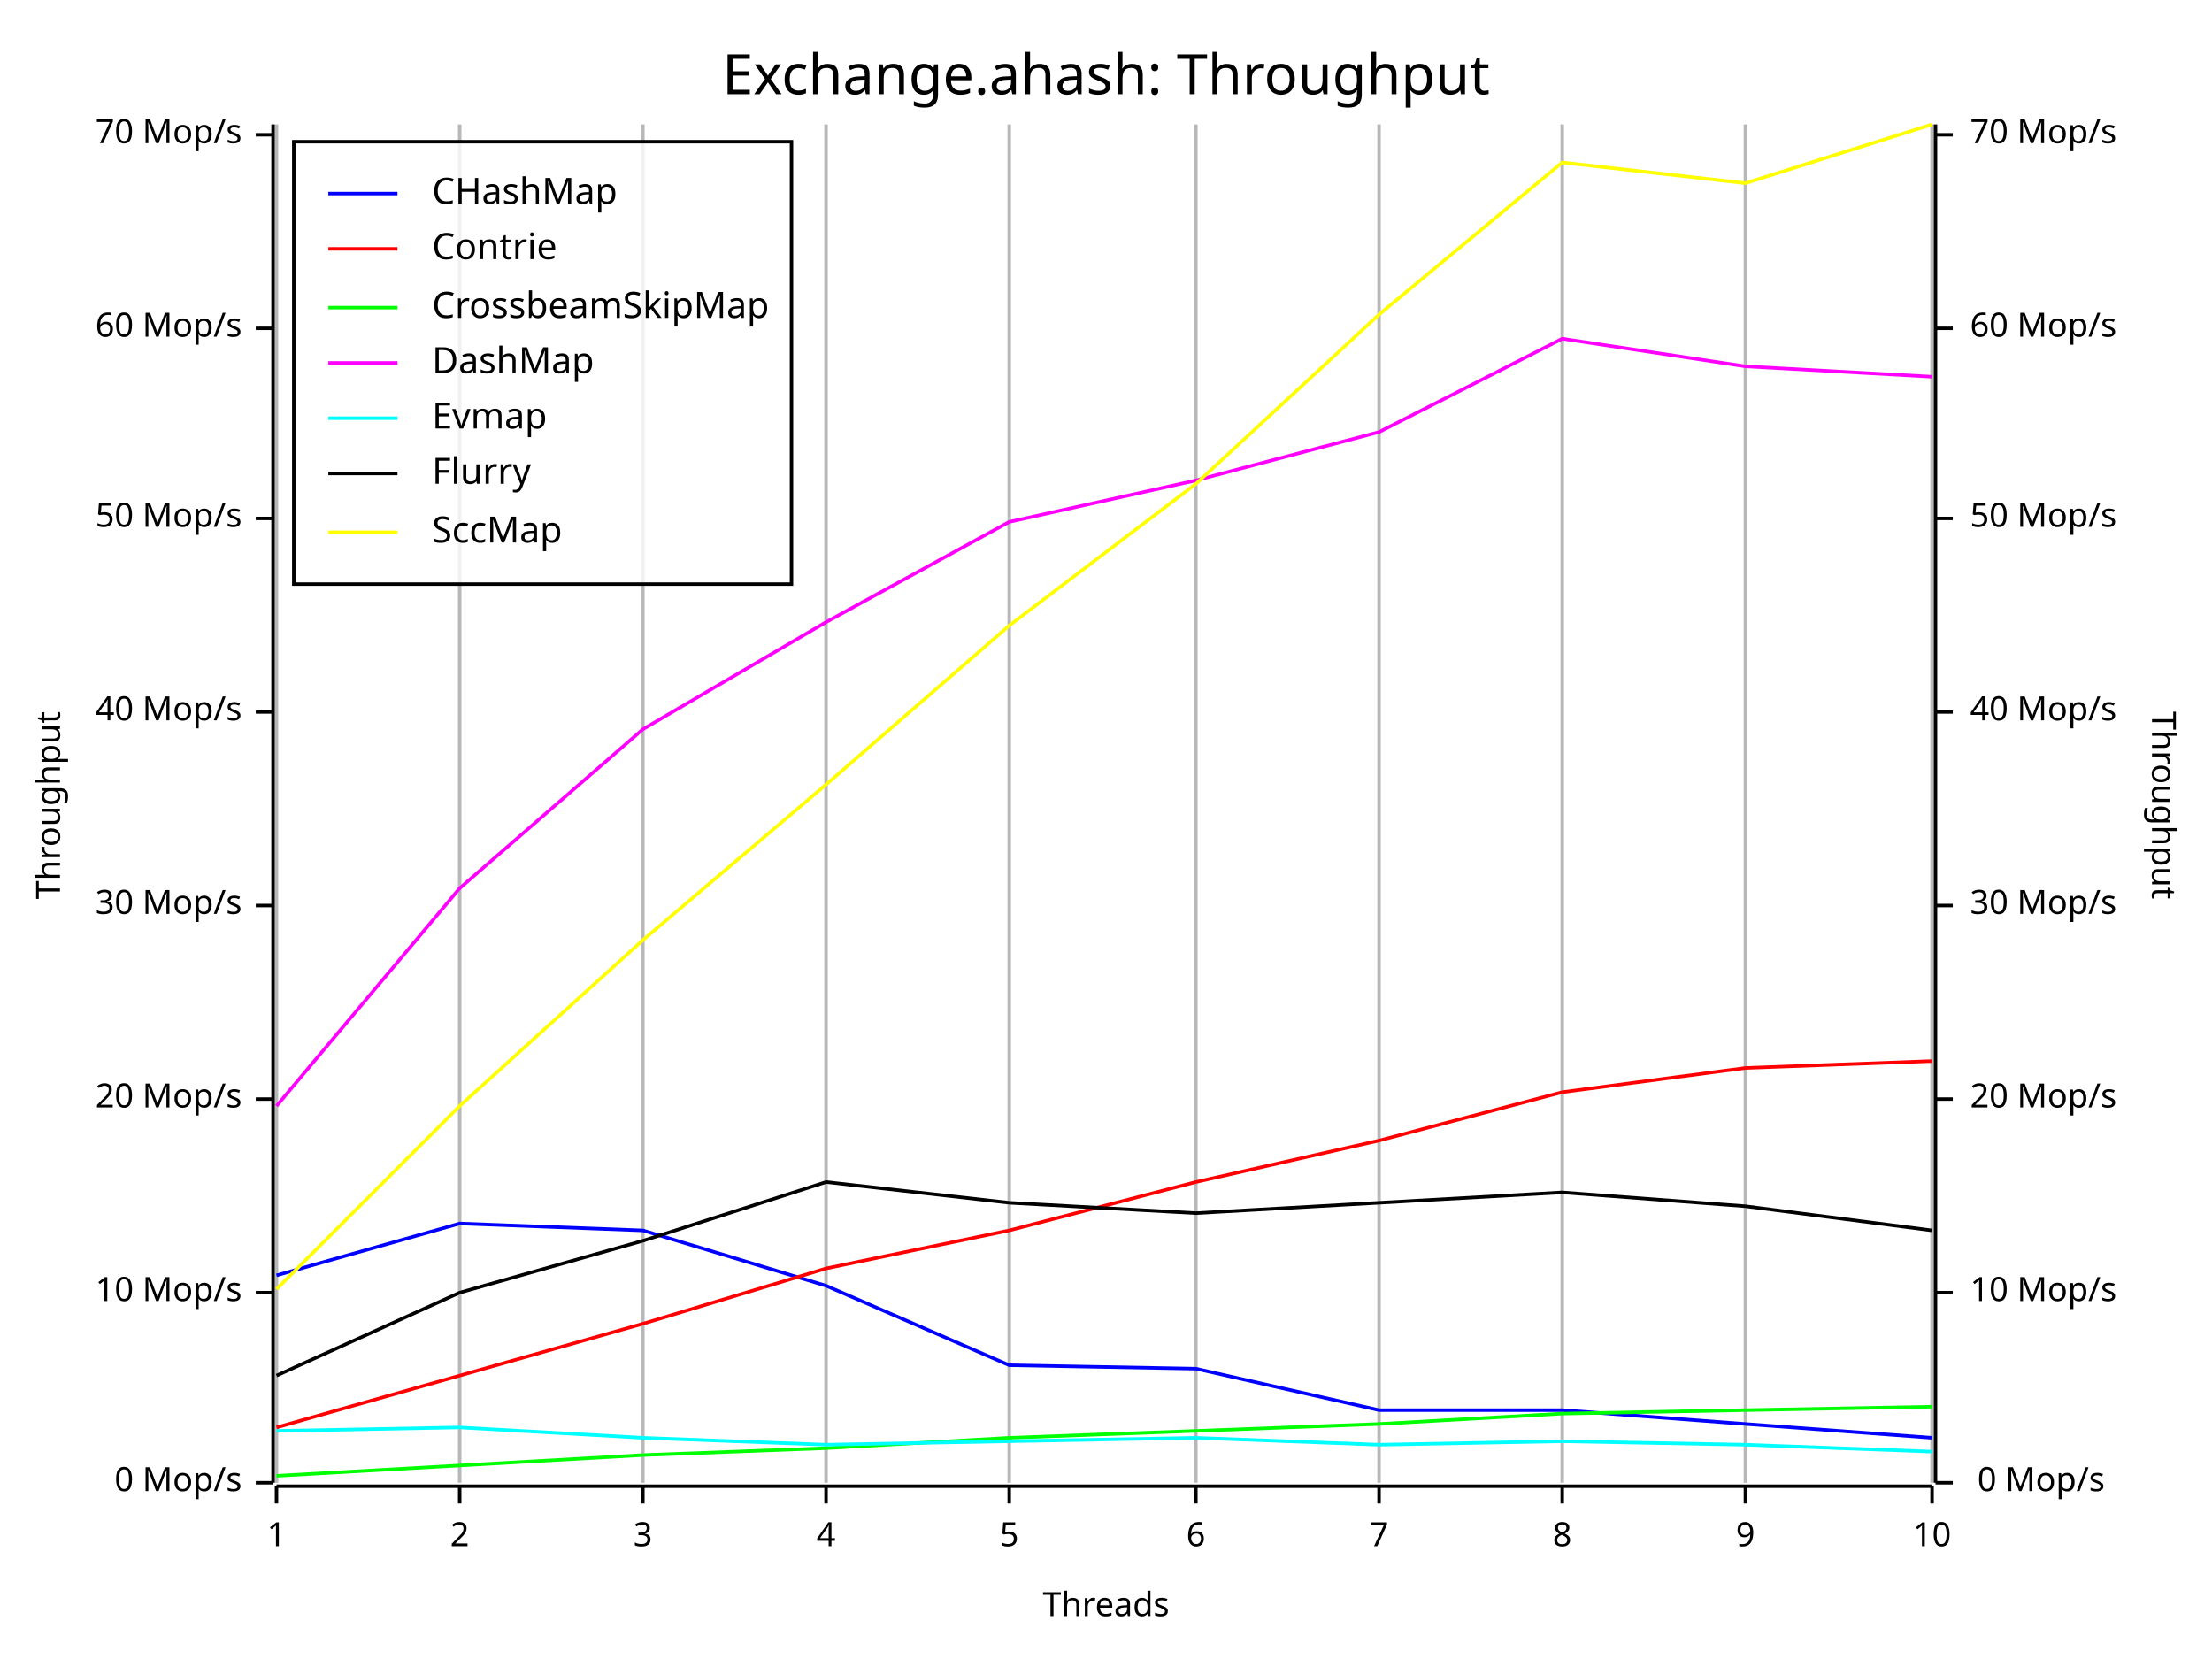
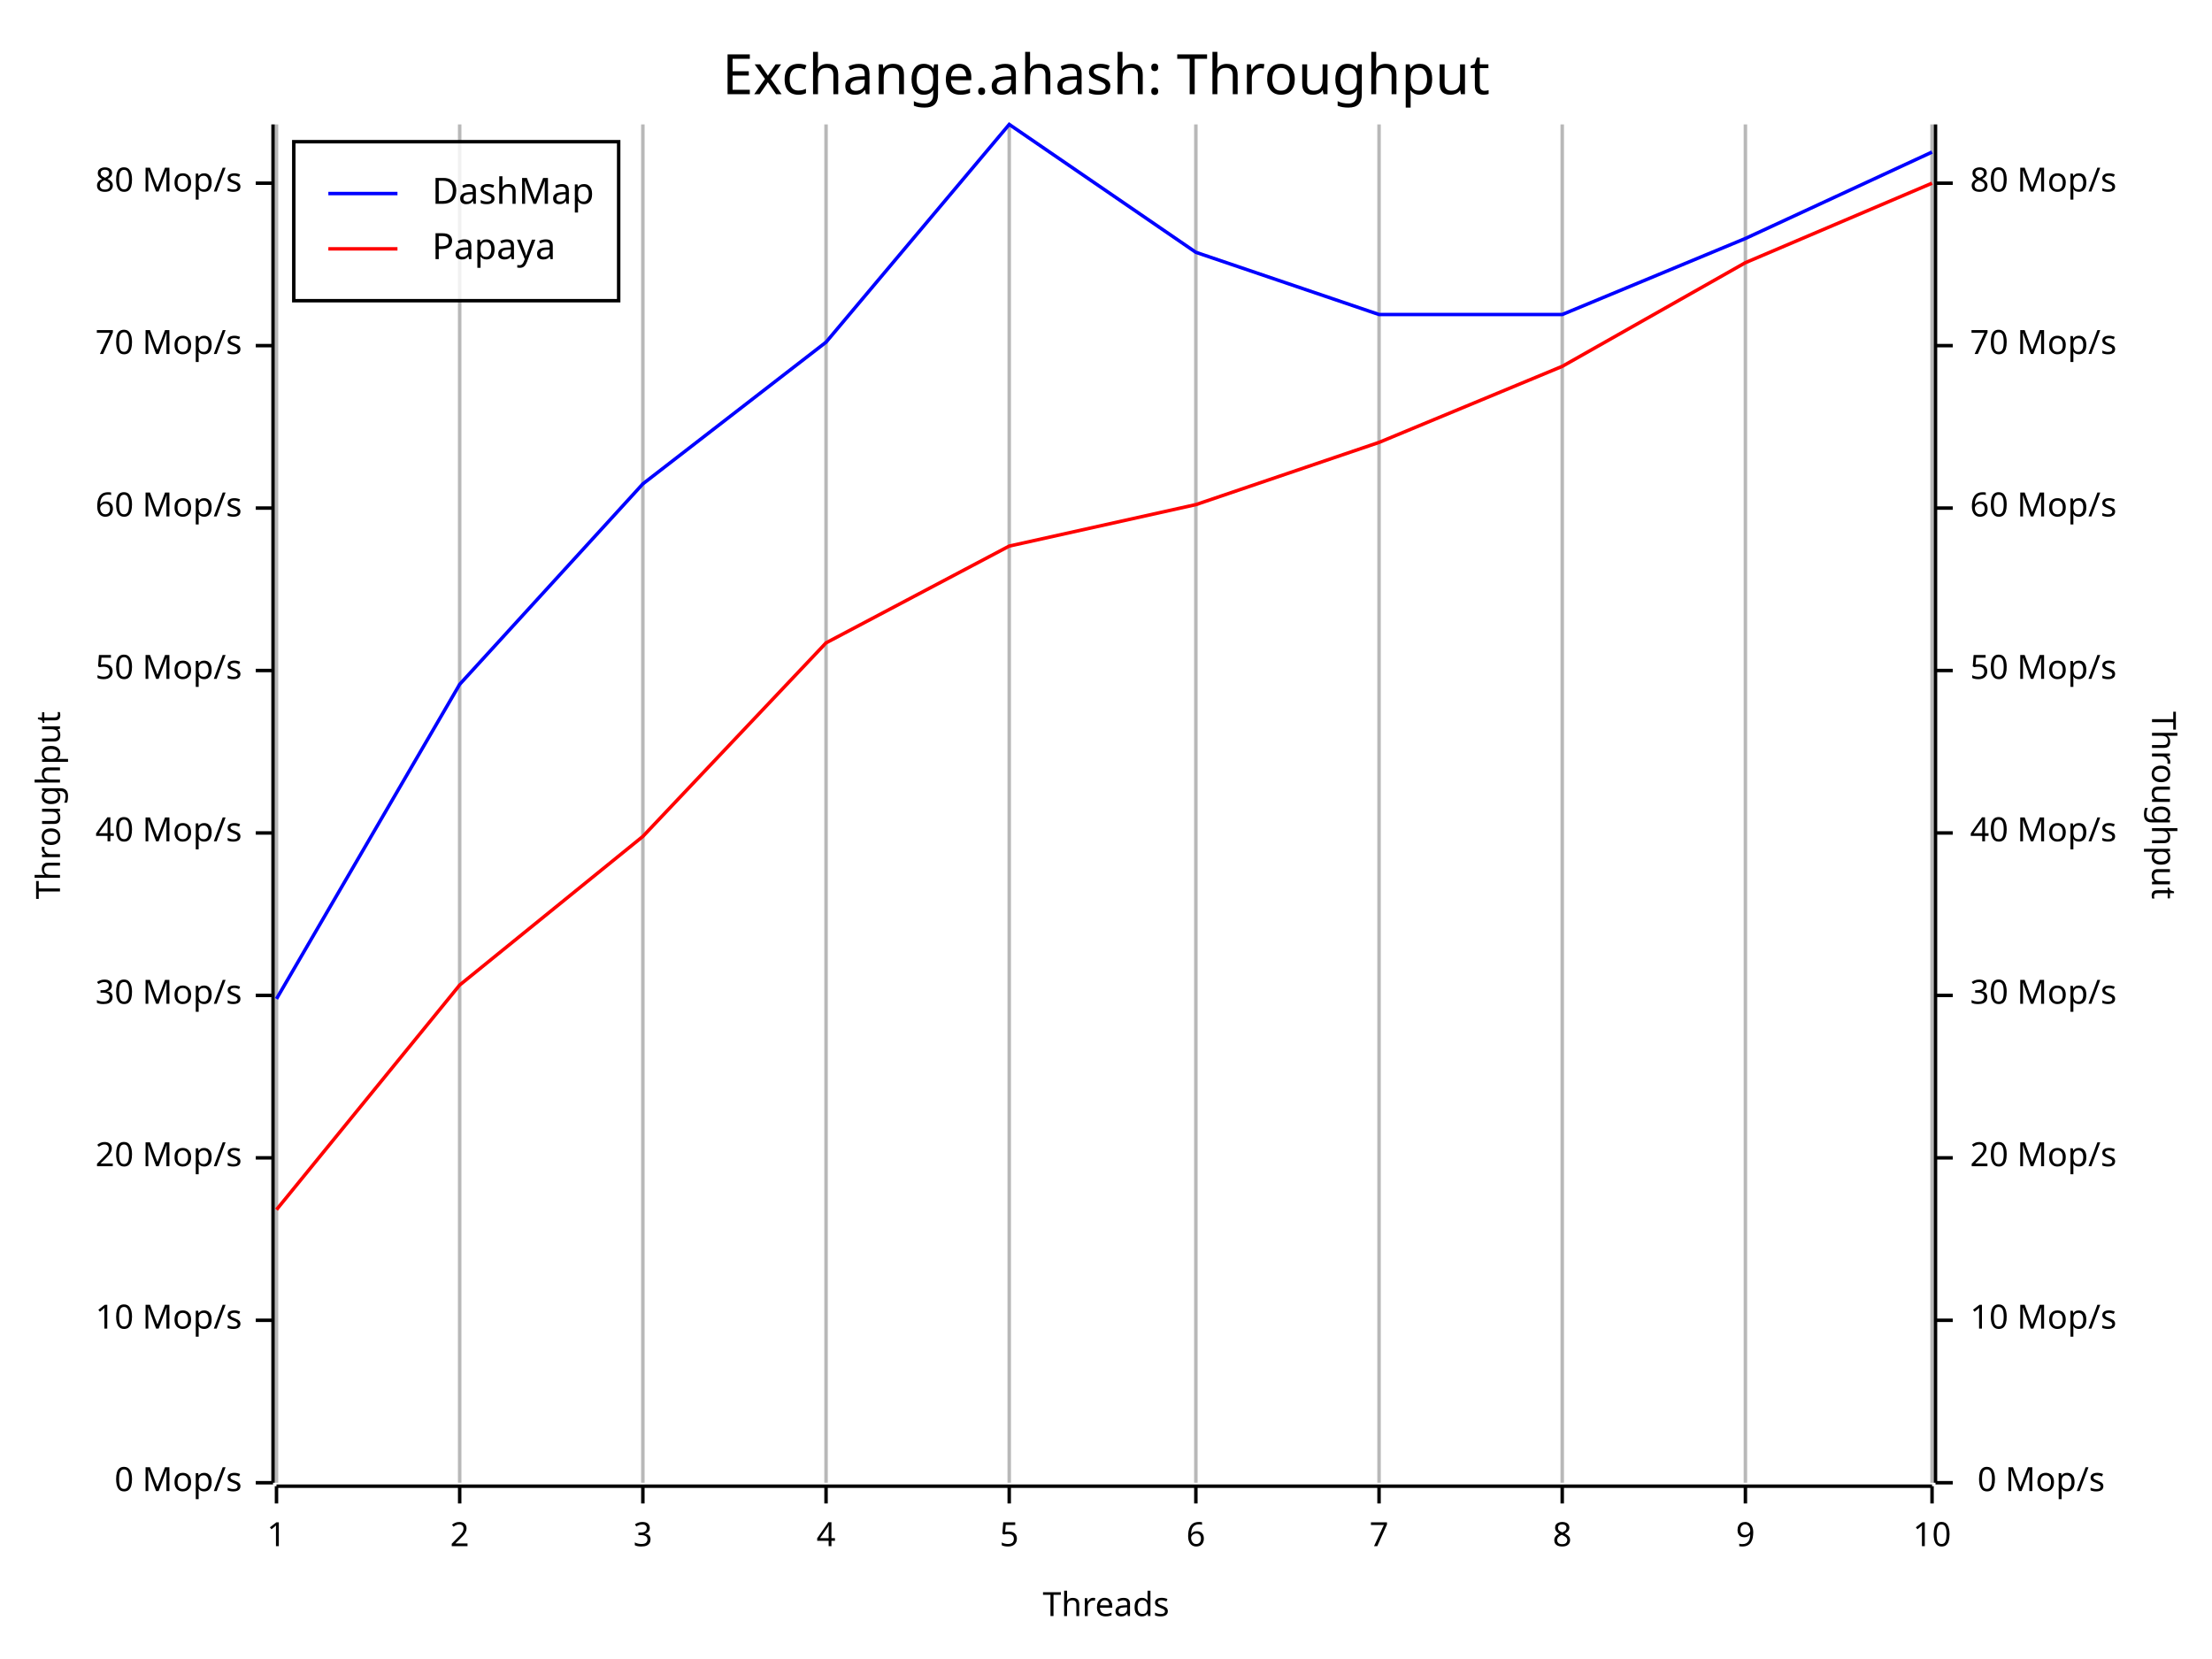
<svg xmlns="http://www.w3.org/2000/svg" width="640" height="480" viewBox="0 0 640 480">
  <rect x="0" y="0" width="640" height="480" opacity="1" fill="#FFFFFF" stroke="none" />
  <text x="320" y="15" dy="0.76em" text-anchor="middle" font-family="Fira Code" font-size="16.129" opacity="1" fill="#000000">
Exchange.ahash: Throughput
</text>
  <line opacity="0.1" stroke="#000000" stroke-width="1" x1="80" y1="429" x2="80" y2="36" />
  <line opacity="0.1" stroke="#000000" stroke-width="1" x1="133" y1="429" x2="133" y2="36" />
  <line opacity="0.1" stroke="#000000" stroke-width="1" x1="186" y1="429" x2="186" y2="36" />
  <line opacity="0.1" stroke="#000000" stroke-width="1" x1="239" y1="429" x2="239" y2="36" />
  <line opacity="0.1" stroke="#000000" stroke-width="1" x1="292" y1="429" x2="292" y2="36" />
  <line opacity="0.1" stroke="#000000" stroke-width="1" x1="346" y1="429" x2="346" y2="36" />
  <line opacity="0.1" stroke="#000000" stroke-width="1" x1="399" y1="429" x2="399" y2="36" />
  <line opacity="0.1" stroke="#000000" stroke-width="1" x1="452" y1="429" x2="452" y2="36" />
  <line opacity="0.1" stroke="#000000" stroke-width="1" x1="505" y1="429" x2="505" y2="36" />
  <line opacity="0.1" stroke="#000000" stroke-width="1" x1="559" y1="429" x2="559" y2="36" />
  <text x="10" y="233" dy="0.76em" text-anchor="middle" font-family="sans-serif" font-size="9.677" opacity="1" fill="#000000" transform="rotate(270, 10, 233)">
Throughput
</text>
  <text x="320" y="470" dy="-0.5ex" text-anchor="middle" font-family="sans-serif" font-size="9.677" opacity="1" fill="#000000">
Threads
</text>
  <text x="630" y="233" dy="0.76em" text-anchor="middle" font-family="sans-serif" font-size="9.677" opacity="1" fill="#000000" transform="rotate(90, 630, 233)">
Throughput
</text>
  <line opacity="0.2" stroke="#000000" stroke-width="1" x1="80" y1="429" x2="80" y2="36" />
  <line opacity="0.2" stroke="#000000" stroke-width="1" x1="133" y1="429" x2="133" y2="36" />
  <line opacity="0.2" stroke="#000000" stroke-width="1" x1="186" y1="429" x2="186" y2="36" />
  <line opacity="0.2" stroke="#000000" stroke-width="1" x1="239" y1="429" x2="239" y2="36" />
  <line opacity="0.2" stroke="#000000" stroke-width="1" x1="292" y1="429" x2="292" y2="36" />
  <line opacity="0.2" stroke="#000000" stroke-width="1" x1="346" y1="429" x2="346" y2="36" />
  <line opacity="0.2" stroke="#000000" stroke-width="1" x1="399" y1="429" x2="399" y2="36" />
  <line opacity="0.2" stroke="#000000" stroke-width="1" x1="452" y1="429" x2="452" y2="36" />
  <line opacity="0.2" stroke="#000000" stroke-width="1" x1="505" y1="429" x2="505" y2="36" />
  <line opacity="0.2" stroke="#000000" stroke-width="1" x1="559" y1="429" x2="559" y2="36" />
  <polyline fill="none" opacity="1" stroke="#000000" stroke-width="1" points="79,36 79,429 " />
  <text x="70" y="429" dy="0.5ex" text-anchor="end" font-family="sans-serif" font-size="9.677" opacity="1" fill="#000000">
0 Mop/s
</text>
  <polyline fill="none" opacity="1" stroke="#000000" stroke-width="1" points="74,429 79,429 " />
-   <text x="70" y="374" dy="0.5ex" text-anchor="end" font-family="sans-serif" font-size="9.677" opacity="1" fill="#000000">
+   <text x="70" y="382" dy="0.5ex" text-anchor="end" font-family="sans-serif" font-size="9.677" opacity="1" fill="#000000">
10 Mop/s
</text>
-   <polyline fill="none" opacity="1" stroke="#000000" stroke-width="1" points="74,374 79,374 " />
-   <text x="70" y="318" dy="0.5ex" text-anchor="end" font-family="sans-serif" font-size="9.677" opacity="1" fill="#000000">
+   <polyline fill="none" opacity="1" stroke="#000000" stroke-width="1" points="74,382 79,382 " />
+   <text x="70" y="335" dy="0.5ex" text-anchor="end" font-family="sans-serif" font-size="9.677" opacity="1" fill="#000000">
20 Mop/s
</text>
-   <polyline fill="none" opacity="1" stroke="#000000" stroke-width="1" points="74,318 79,318 " />
-   <text x="70" y="262" dy="0.5ex" text-anchor="end" font-family="sans-serif" font-size="9.677" opacity="1" fill="#000000">
+   <polyline fill="none" opacity="1" stroke="#000000" stroke-width="1" points="74,335 79,335 " />
+   <text x="70" y="288" dy="0.5ex" text-anchor="end" font-family="sans-serif" font-size="9.677" opacity="1" fill="#000000">
30 Mop/s
</text>
-   <polyline fill="none" opacity="1" stroke="#000000" stroke-width="1" points="74,262 79,262 " />
-   <text x="70" y="206" dy="0.5ex" text-anchor="end" font-family="sans-serif" font-size="9.677" opacity="1" fill="#000000">
+   <polyline fill="none" opacity="1" stroke="#000000" stroke-width="1" points="74,288 79,288 " />
+   <text x="70" y="241" dy="0.5ex" text-anchor="end" font-family="sans-serif" font-size="9.677" opacity="1" fill="#000000">
40 Mop/s
</text>
-   <polyline fill="none" opacity="1" stroke="#000000" stroke-width="1" points="74,206 79,206 " />
-   <text x="70" y="150" dy="0.5ex" text-anchor="end" font-family="sans-serif" font-size="9.677" opacity="1" fill="#000000">
+   <polyline fill="none" opacity="1" stroke="#000000" stroke-width="1" points="74,241 79,241 " />
+   <text x="70" y="194" dy="0.5ex" text-anchor="end" font-family="sans-serif" font-size="9.677" opacity="1" fill="#000000">
50 Mop/s
</text>
-   <polyline fill="none" opacity="1" stroke="#000000" stroke-width="1" points="74,150 79,150 " />
-   <text x="70" y="95" dy="0.5ex" text-anchor="end" font-family="sans-serif" font-size="9.677" opacity="1" fill="#000000">
+   <polyline fill="none" opacity="1" stroke="#000000" stroke-width="1" points="74,194 79,194 " />
+   <text x="70" y="147" dy="0.5ex" text-anchor="end" font-family="sans-serif" font-size="9.677" opacity="1" fill="#000000">
60 Mop/s
</text>
-   <polyline fill="none" opacity="1" stroke="#000000" stroke-width="1" points="74,95 79,95 " />
-   <text x="70" y="39" dy="0.5ex" text-anchor="end" font-family="sans-serif" font-size="9.677" opacity="1" fill="#000000">
+   <polyline fill="none" opacity="1" stroke="#000000" stroke-width="1" points="74,147 79,147 " />
+   <text x="70" y="100" dy="0.5ex" text-anchor="end" font-family="sans-serif" font-size="9.677" opacity="1" fill="#000000">
70 Mop/s
</text>
-   <polyline fill="none" opacity="1" stroke="#000000" stroke-width="1" points="74,39 79,39 " />
+   <polyline fill="none" opacity="1" stroke="#000000" stroke-width="1" points="74,100 79,100 " />
+   <text x="70" y="53" dy="0.5ex" text-anchor="end" font-family="sans-serif" font-size="9.677" opacity="1" fill="#000000">
+ 80 Mop/s
+ </text>
+   <polyline fill="none" opacity="1" stroke="#000000" stroke-width="1" points="74,53 79,53 " />
  <polyline fill="none" opacity="1" stroke="#000000" stroke-width="1" points="80,430 559,430 " />
  <text x="80" y="440" dy="0.76em" text-anchor="middle" font-family="sans-serif" font-size="9.677" opacity="1" fill="#000000">
1
</text>
  <polyline fill="none" opacity="1" stroke="#000000" stroke-width="1" points="80,430 80,435 " />
  <text x="133" y="440" dy="0.76em" text-anchor="middle" font-family="sans-serif" font-size="9.677" opacity="1" fill="#000000">
2
</text>
  <polyline fill="none" opacity="1" stroke="#000000" stroke-width="1" points="133,430 133,435 " />
  <text x="186" y="440" dy="0.76em" text-anchor="middle" font-family="sans-serif" font-size="9.677" opacity="1" fill="#000000">
3
</text>
  <polyline fill="none" opacity="1" stroke="#000000" stroke-width="1" points="186,430 186,435 " />
  <text x="239" y="440" dy="0.76em" text-anchor="middle" font-family="sans-serif" font-size="9.677" opacity="1" fill="#000000">
4
</text>
  <polyline fill="none" opacity="1" stroke="#000000" stroke-width="1" points="239,430 239,435 " />
  <text x="292" y="440" dy="0.76em" text-anchor="middle" font-family="sans-serif" font-size="9.677" opacity="1" fill="#000000">
5
</text>
  <polyline fill="none" opacity="1" stroke="#000000" stroke-width="1" points="292,430 292,435 " />
  <text x="346" y="440" dy="0.76em" text-anchor="middle" font-family="sans-serif" font-size="9.677" opacity="1" fill="#000000">
6
</text>
  <polyline fill="none" opacity="1" stroke="#000000" stroke-width="1" points="346,430 346,435 " />
  <text x="399" y="440" dy="0.76em" text-anchor="middle" font-family="sans-serif" font-size="9.677" opacity="1" fill="#000000">
7
</text>
  <polyline fill="none" opacity="1" stroke="#000000" stroke-width="1" points="399,430 399,435 " />
  <text x="452" y="440" dy="0.76em" text-anchor="middle" font-family="sans-serif" font-size="9.677" opacity="1" fill="#000000">
8
</text>
  <polyline fill="none" opacity="1" stroke="#000000" stroke-width="1" points="452,430 452,435 " />
  <text x="505" y="440" dy="0.76em" text-anchor="middle" font-family="sans-serif" font-size="9.677" opacity="1" fill="#000000">
9
</text>
  <polyline fill="none" opacity="1" stroke="#000000" stroke-width="1" points="505,430 505,435 " />
  <text x="559" y="440" dy="0.76em" text-anchor="middle" font-family="sans-serif" font-size="9.677" opacity="1" fill="#000000">
10
</text>
  <polyline fill="none" opacity="1" stroke="#000000" stroke-width="1" points="559,430 559,435 " />
  <polyline fill="none" opacity="1" stroke="#000000" stroke-width="1" points="560,36 560,429 " />
  <text x="609" y="429" dy="0.5ex" text-anchor="end" font-family="sans-serif" font-size="9.677" opacity="1" fill="#000000">
0 Mop/s
</text>
  <polyline fill="none" opacity="1" stroke="#000000" stroke-width="1" points="560,429 565,429 " />
-   <text x="570" y="374" dy="0.5ex" text-anchor="start" font-family="sans-serif" font-size="9.677" opacity="1" fill="#000000">
+   <text x="570" y="382" dy="0.5ex" text-anchor="start" font-family="sans-serif" font-size="9.677" opacity="1" fill="#000000">
10 Mop/s
</text>
-   <polyline fill="none" opacity="1" stroke="#000000" stroke-width="1" points="560,374 565,374 " />
-   <text x="570" y="318" dy="0.5ex" text-anchor="start" font-family="sans-serif" font-size="9.677" opacity="1" fill="#000000">
+   <polyline fill="none" opacity="1" stroke="#000000" stroke-width="1" points="560,382 565,382 " />
+   <text x="570" y="335" dy="0.5ex" text-anchor="start" font-family="sans-serif" font-size="9.677" opacity="1" fill="#000000">
20 Mop/s
</text>
-   <polyline fill="none" opacity="1" stroke="#000000" stroke-width="1" points="560,318 565,318 " />
-   <text x="570" y="262" dy="0.5ex" text-anchor="start" font-family="sans-serif" font-size="9.677" opacity="1" fill="#000000">
+   <polyline fill="none" opacity="1" stroke="#000000" stroke-width="1" points="560,335 565,335 " />
+   <text x="570" y="288" dy="0.5ex" text-anchor="start" font-family="sans-serif" font-size="9.677" opacity="1" fill="#000000">
30 Mop/s
</text>
-   <polyline fill="none" opacity="1" stroke="#000000" stroke-width="1" points="560,262 565,262 " />
-   <text x="570" y="206" dy="0.5ex" text-anchor="start" font-family="sans-serif" font-size="9.677" opacity="1" fill="#000000">
+   <polyline fill="none" opacity="1" stroke="#000000" stroke-width="1" points="560,288 565,288 " />
+   <text x="570" y="241" dy="0.5ex" text-anchor="start" font-family="sans-serif" font-size="9.677" opacity="1" fill="#000000">
40 Mop/s
</text>
-   <polyline fill="none" opacity="1" stroke="#000000" stroke-width="1" points="560,206 565,206 " />
-   <text x="570" y="150" dy="0.5ex" text-anchor="start" font-family="sans-serif" font-size="9.677" opacity="1" fill="#000000">
+   <polyline fill="none" opacity="1" stroke="#000000" stroke-width="1" points="560,241 565,241 " />
+   <text x="570" y="194" dy="0.5ex" text-anchor="start" font-family="sans-serif" font-size="9.677" opacity="1" fill="#000000">
50 Mop/s
</text>
-   <polyline fill="none" opacity="1" stroke="#000000" stroke-width="1" points="560,150 565,150 " />
-   <text x="570" y="95" dy="0.5ex" text-anchor="start" font-family="sans-serif" font-size="9.677" opacity="1" fill="#000000">
+   <polyline fill="none" opacity="1" stroke="#000000" stroke-width="1" points="560,194 565,194 " />
+   <text x="570" y="147" dy="0.5ex" text-anchor="start" font-family="sans-serif" font-size="9.677" opacity="1" fill="#000000">
60 Mop/s
</text>
-   <polyline fill="none" opacity="1" stroke="#000000" stroke-width="1" points="560,95 565,95 " />
-   <text x="570" y="39" dy="0.5ex" text-anchor="start" font-family="sans-serif" font-size="9.677" opacity="1" fill="#000000">
+   <polyline fill="none" opacity="1" stroke="#000000" stroke-width="1" points="560,147 565,147 " />
+   <text x="570" y="100" dy="0.5ex" text-anchor="start" font-family="sans-serif" font-size="9.677" opacity="1" fill="#000000">
70 Mop/s
</text>
-   <polyline fill="none" opacity="1" stroke="#000000" stroke-width="1" points="560,39 565,39 " />
-   <polyline fill="none" opacity="1" stroke="#0000FF" stroke-width="1" points="80,369 133,354 186,356 239,372 292,395 346,396 399,408 452,408 505,412 559,416 " />
-   <polyline fill="none" opacity="1" stroke="#FF0000" stroke-width="1" points="80,413 133,398 186,383 239,367 292,356 346,342 399,330 452,316 505,309 559,307 " />
-   <polyline fill="none" opacity="1" stroke="#00FF00" stroke-width="1" points="80,427 133,424 186,421 239,419 292,416 346,414 399,412 452,409 505,408 559,407 " />
-   <polyline fill="none" opacity="1" stroke="#FF00FF" stroke-width="1" points="80,320 133,257 186,211 239,180 292,151 346,139 399,125 452,98 505,106 559,109 " />
-   <polyline fill="none" opacity="1" stroke="#00FFFF" stroke-width="1" points="80,414 133,413 186,416 239,418 292,417 346,416 399,418 452,417 505,418 559,420 " />
-   <polyline fill="none" opacity="1" stroke="#000000" stroke-width="1" points="80,398 133,374 186,359 239,342 292,348 346,351 399,348 452,345 505,349 559,356 " />
-   <polyline fill="none" opacity="1" stroke="#FFFF00" stroke-width="1" points="80,373 133,320 186,272 239,227 292,181 346,140 399,91 452,47 505,53 559,36 " />
-   <rect x="85" y="41" width="144" height="128" opacity="0.8" fill="#FFFFFF" stroke="none" />
-   <rect x="85" y="41" width="144" height="128" opacity="1" fill="none" stroke="#000000" />
+   <polyline fill="none" opacity="1" stroke="#000000" stroke-width="1" points="560,100 565,100 " />
+   <text x="570" y="53" dy="0.5ex" text-anchor="start" font-family="sans-serif" font-size="9.677" opacity="1" fill="#000000">
+ 80 Mop/s
+ </text>
+   <polyline fill="none" opacity="1" stroke="#000000" stroke-width="1" points="560,53 565,53 " />
+   <polyline fill="none" opacity="1" stroke="#0000FF" stroke-width="1" points="80,289 133,198 186,140 239,99 292,36 346,73 399,91 452,91 505,69 559,44 " />
+   <polyline fill="none" opacity="1" stroke="#FF0000" stroke-width="1" points="80,350 133,285 186,242 239,186 292,158 346,146 399,128 452,106 505,76 559,53 " />
+   <rect x="85" y="41" width="94" height="46" opacity="0.8" fill="#FFFFFF" stroke="none" />
+   <rect x="85" y="41" width="94" height="46" opacity="1" fill="none" stroke="#000000" />
  <text x="125" y="51" dy="0.76em" text-anchor="start" font-family="Fira Code" font-size="10.484" opacity="1" fill="#000000">
- CHashMap
+ DashMap
</text>
  <text x="125" y="67" dy="0.76em" text-anchor="start" font-family="Fira Code" font-size="10.484" opacity="1" fill="#000000">
- Contrie
- </text>
-   <text x="125" y="84" dy="0.76em" text-anchor="start" font-family="Fira Code" font-size="10.484" opacity="1" fill="#000000">
- CrossbeamSkipMap
- </text>
-   <text x="125" y="100" dy="0.76em" text-anchor="start" font-family="Fira Code" font-size="10.484" opacity="1" fill="#000000">
- DashMap
- </text>
-   <text x="125" y="116" dy="0.76em" text-anchor="start" font-family="Fira Code" font-size="10.484" opacity="1" fill="#000000">
- Evmap
- </text>
-   <text x="125" y="132" dy="0.76em" text-anchor="start" font-family="Fira Code" font-size="10.484" opacity="1" fill="#000000">
- Flurry
- </text>
-   <text x="125" y="149" dy="0.76em" text-anchor="start" font-family="Fira Code" font-size="10.484" opacity="1" fill="#000000">
- SccMap
+ Papaya
</text>
  <polyline fill="none" opacity="1" stroke="#0000FF" stroke-width="1" points="95,56 115,56 " />
  <polyline fill="none" opacity="1" stroke="#FF0000" stroke-width="1" points="95,72 115,72 " />
-   <polyline fill="none" opacity="1" stroke="#00FF00" stroke-width="1" points="95,89 115,89 " />
-   <polyline fill="none" opacity="1" stroke="#FF00FF" stroke-width="1" points="95,105 115,105 " />
-   <polyline fill="none" opacity="1" stroke="#00FFFF" stroke-width="1" points="95,121 115,121 " />
-   <polyline fill="none" opacity="1" stroke="#000000" stroke-width="1" points="95,137 115,137 " />
-   <polyline fill="none" opacity="1" stroke="#FFFF00" stroke-width="1" points="95,154 115,154 " />
</svg>
